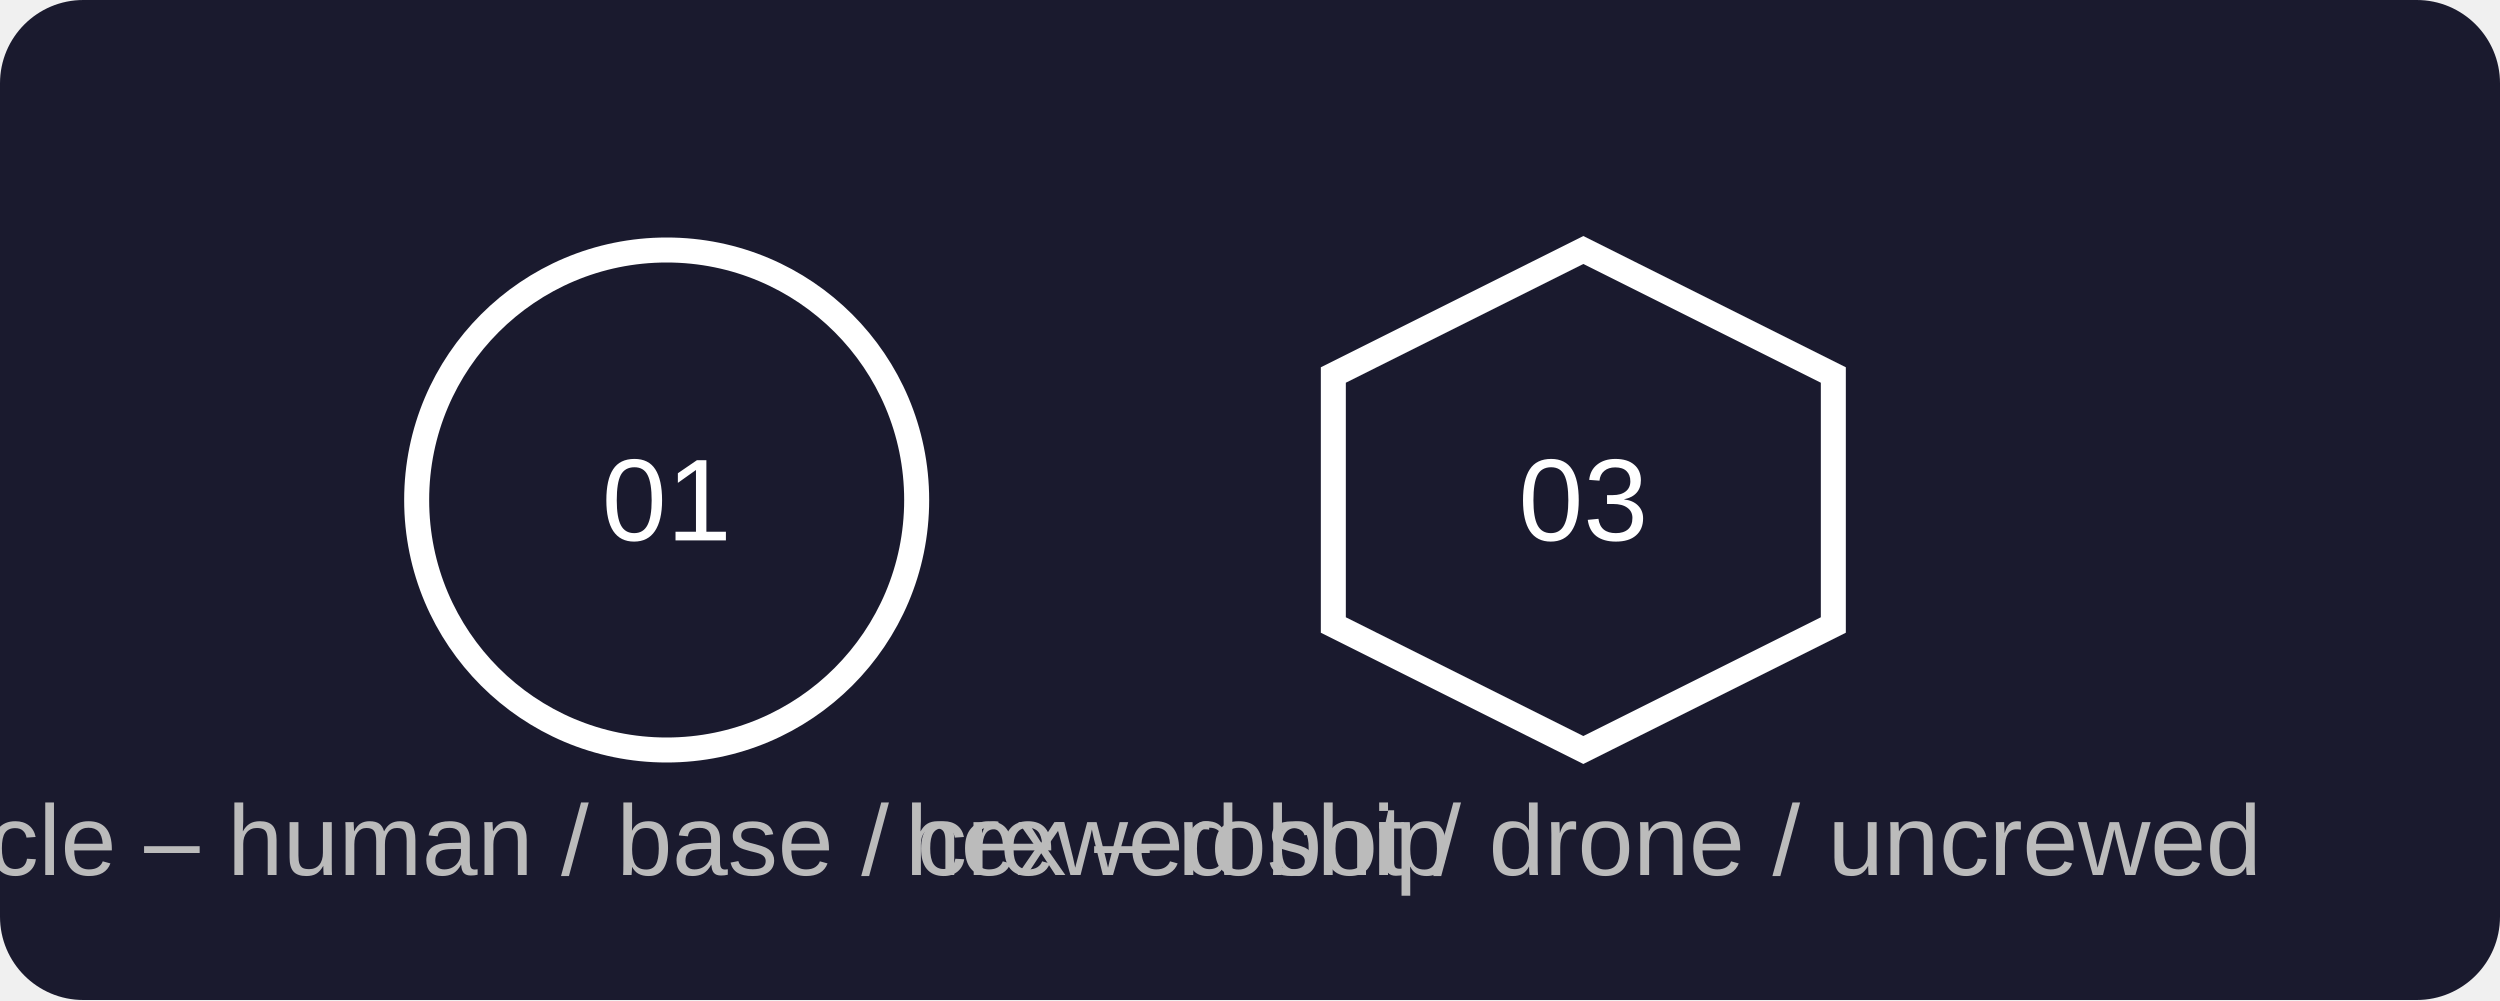
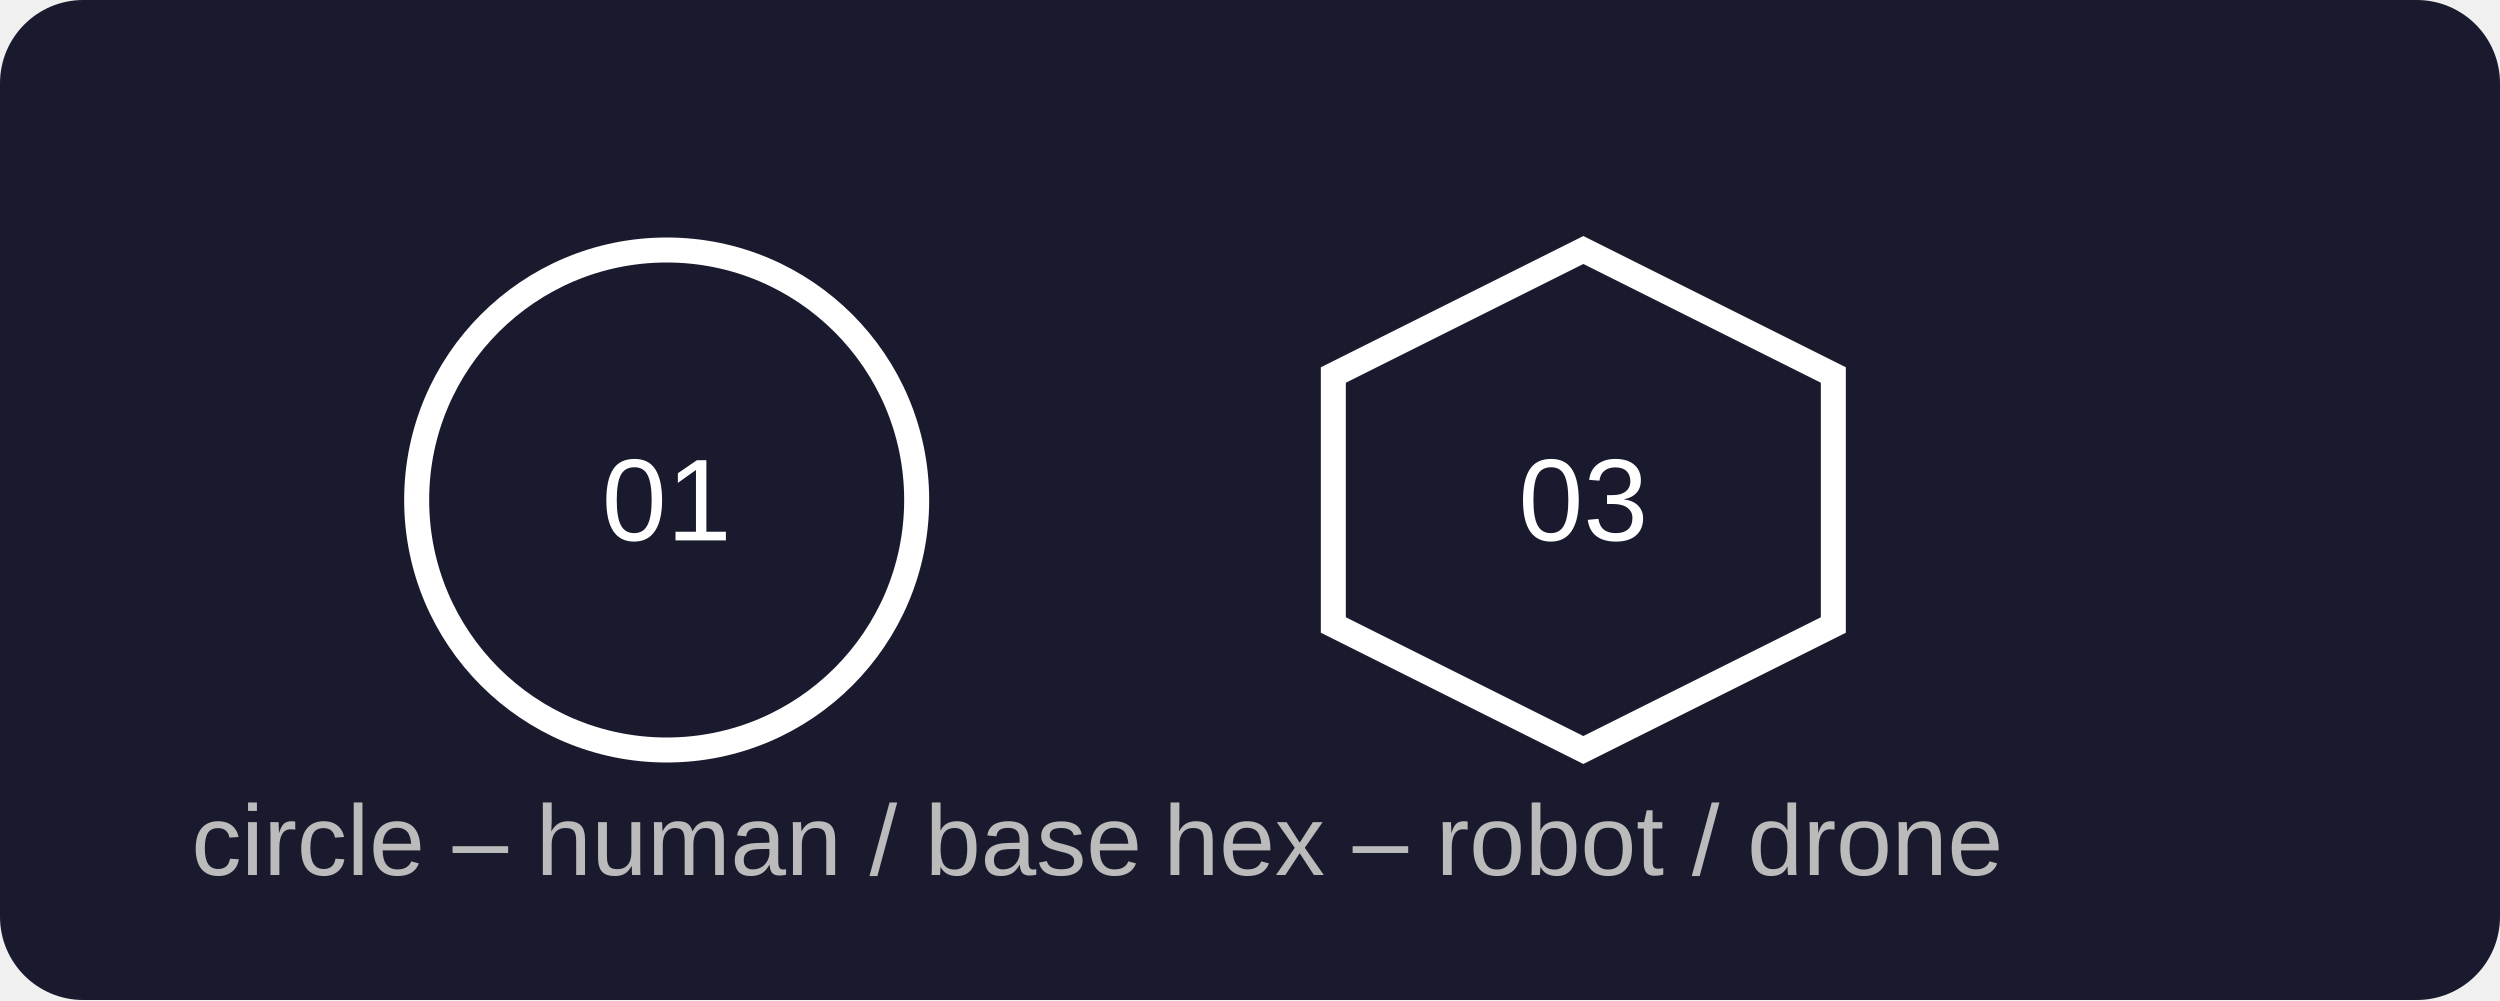
<svg xmlns="http://www.w3.org/2000/svg" viewBox="0 0 300 120" width="300" height="120">
  <defs>
    <style>
      .bg { fill: #1a1a2e; }
      .circle-sym { fill: none; stroke: #ffffff; stroke-width: 3; }
      .hex-sym { fill: none; stroke: #ffffff; stroke-width: 3; }
      .text { fill: #ffffff; font-family: 'Arial', sans-serif; font-size: 14px; text-anchor: middle; dominant-baseline: central; }
      .label { fill: #bbbbbb; font-family: 'Arial', sans-serif; font-size: 12px; text-anchor: middle; }
    </style>
  </defs>
  <rect class="bg" x="0" y="0" width="300" height="120" rx="10" ry="10" />
  <circle class="circle-sym" cx="80" cy="60" r="30" />
  <text class="text" x="80" y="60">01</text>
-   <text class="label" x="80" y="105">circle – human / base / crewed ship</text>
+   <text class="label" x="80" y="105">circle – human / base </text>
  <polygon class="hex-sym" points="190,30 220,45 220,75 190,90 160,75 160,45" />
  <text class="text" x="190" y="60">03</text>
-   <text class="label" x="190" y="105">hex – robot / drone / uncrewed</text>
+   <text class="label" x="190" y="105">hex – robot / drone </text>
</svg>
